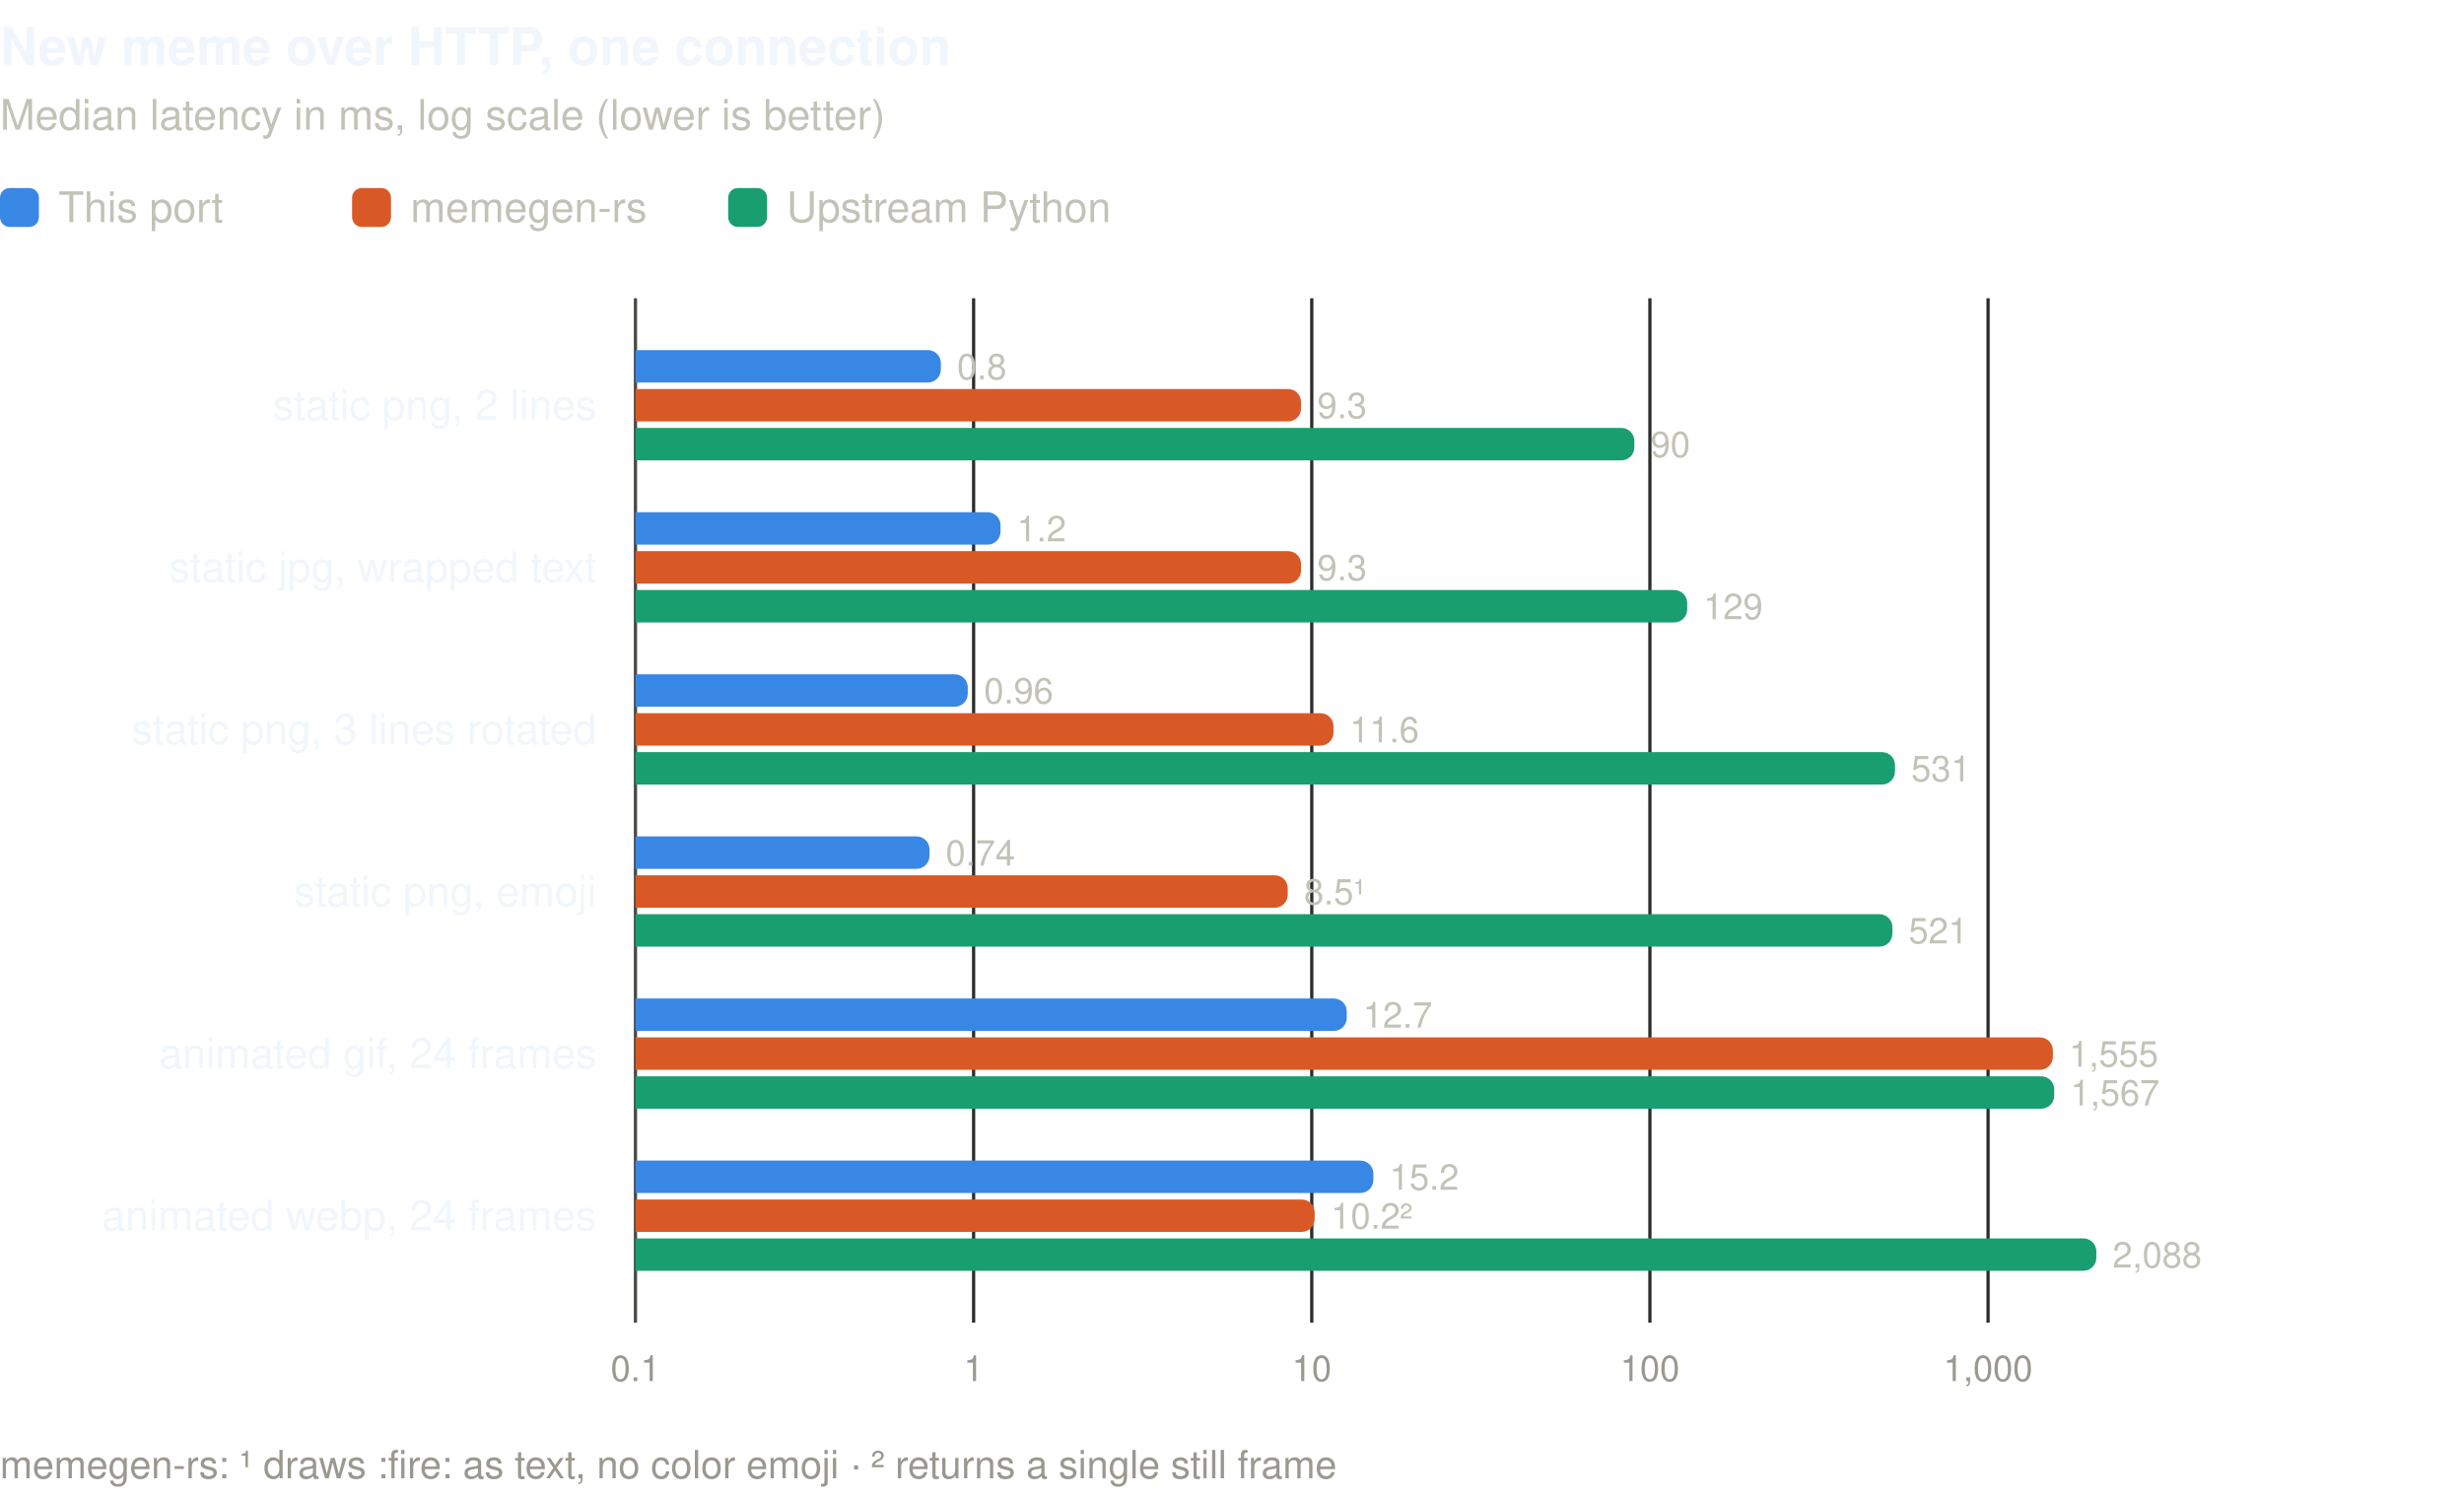
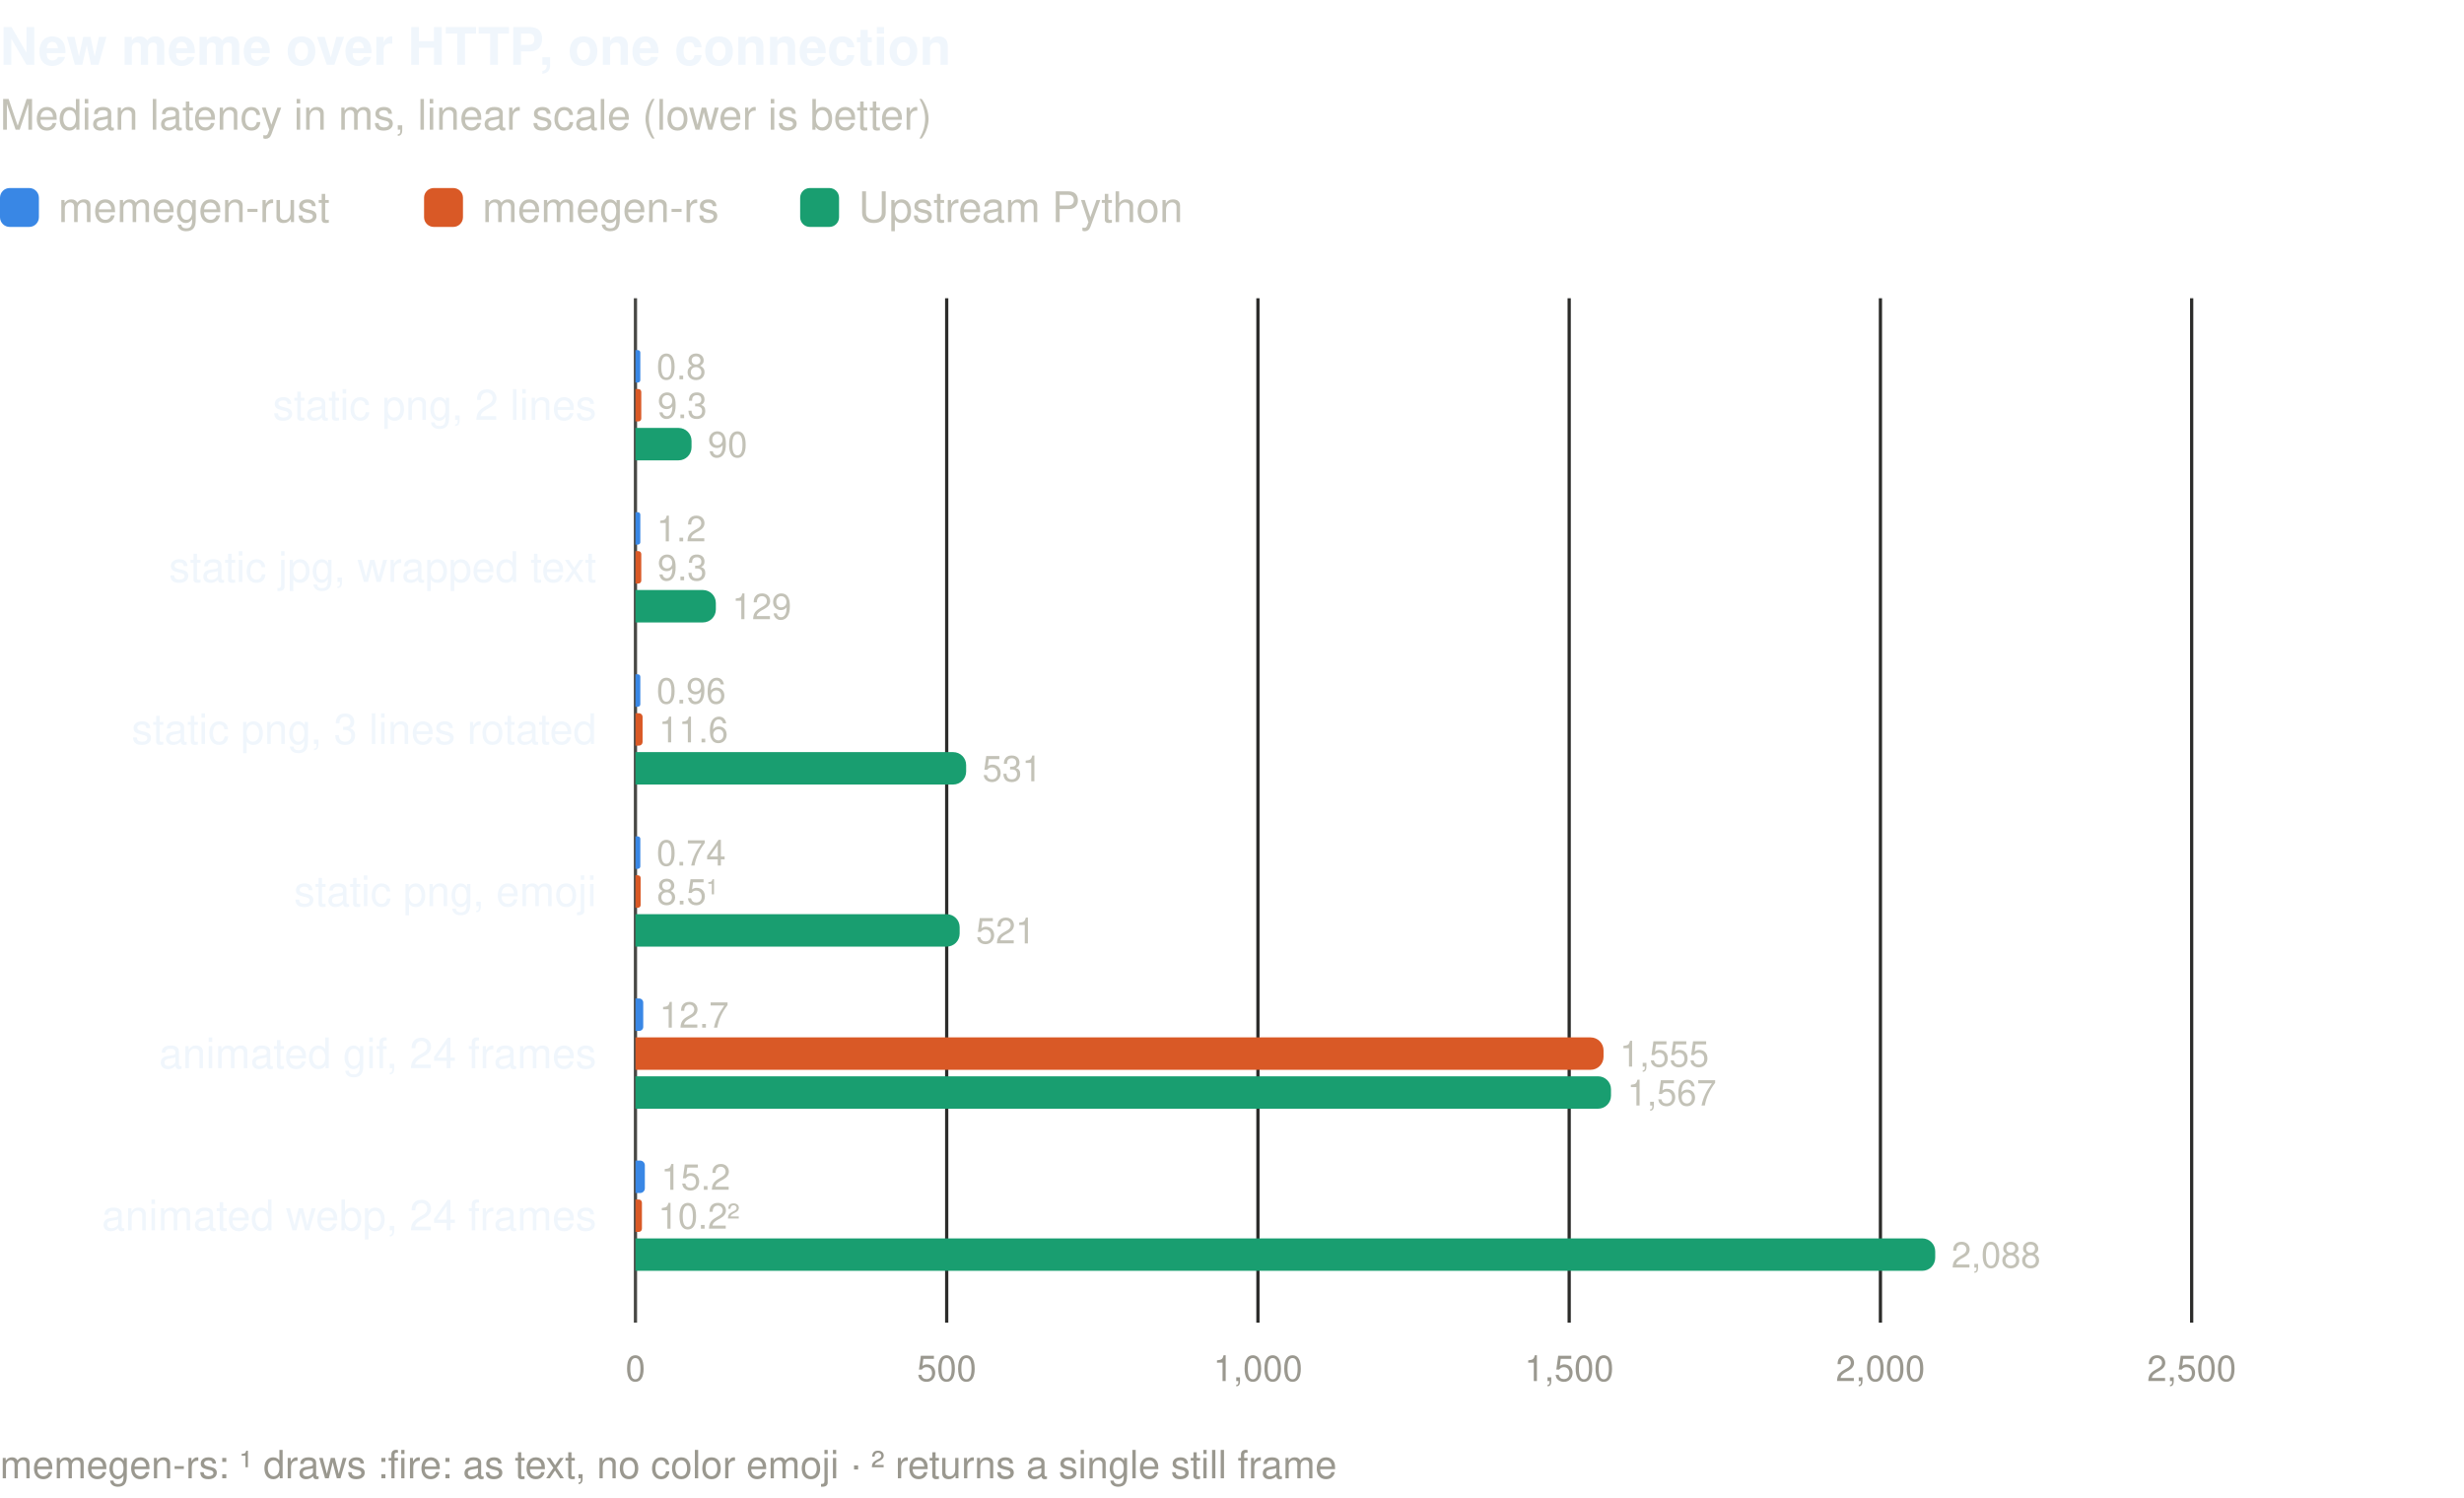
<svg xmlns="http://www.w3.org/2000/svg" width="760" height="462" viewBox="0 0 760 462" font-family="system-ui, -apple-system, &quot;Segoe UI&quot;, Helvetica, Arial, sans-serif">
  <text x="0" y="20" font-size="16" font-weight="600" fill="#f0f6fc">New meme over HTTP, one connection</text>
-   <text x="0" y="40" font-size="13" fill="#c3c2b7">Median latency in ms, log scale (lower is better)</text>
+   <text x="0" y="40" font-size="13" fill="#c3c2b7">Median latency in ms, linear scale (lower is better)</text>
  <rect x="0" y="58" width="12" height="12" rx="3" fill="#3987e5" />
-   <text x="18" y="68.5" font-size="13" fill="#c3c2b7">This port</text>
-   <rect x="108.6" y="58" width="12" height="12" rx="3" fill="#d95926" />
-   <text x="126.6" y="68.5" font-size="13" fill="#c3c2b7">memegen-rs</text>
-   <rect x="224.6" y="58" width="12" height="12" rx="3" fill="#199e70" />
-   <text x="242.6" y="68.5" font-size="13" fill="#c3c2b7">Upstream Python</text>
+   <text x="18" y="68.5" font-size="13" fill="#c3c2b7">memegen-rust</text>
+   <rect x="130.8" y="58" width="12" height="12" rx="3" fill="#d95926" />
+   <text x="148.8" y="68.5" font-size="13" fill="#c3c2b7">memegen-rs</text>
+   <rect x="246.8" y="58" width="12" height="12" rx="3" fill="#199e70" />
+   <text x="264.8" y="68.5" font-size="13" fill="#c3c2b7">Upstream Python</text>
  <line x1="196.0" y1="92" x2="196.0" y2="408" stroke="#484845" stroke-width="1" />
-   <text x="196.0" y="426" font-size="11" text-anchor="middle" fill="#9a988f" style="font-variant-numeric: tabular-nums">0.1</text>
-   <line x1="300.3" y1="92" x2="300.3" y2="408" stroke="#2c2c2a" stroke-width="1" />
-   <text x="300.3" y="426" font-size="11" text-anchor="middle" fill="#9a988f" style="font-variant-numeric: tabular-nums">1</text>
-   <line x1="404.6" y1="92" x2="404.6" y2="408" stroke="#2c2c2a" stroke-width="1" />
-   <text x="404.6" y="426" font-size="11" text-anchor="middle" fill="#9a988f" style="font-variant-numeric: tabular-nums">10</text>
-   <line x1="508.9" y1="92" x2="508.9" y2="408" stroke="#2c2c2a" stroke-width="1" />
-   <text x="508.9" y="426" font-size="11" text-anchor="middle" fill="#9a988f" style="font-variant-numeric: tabular-nums">100</text>
-   <line x1="613.2" y1="92" x2="613.2" y2="408" stroke="#2c2c2a" stroke-width="1" />
-   <text x="613.2" y="426" font-size="11" text-anchor="middle" fill="#9a988f" style="font-variant-numeric: tabular-nums">1,000</text>
+   <text x="196.0" y="426" font-size="11" text-anchor="middle" fill="#9a988f" style="font-variant-numeric: tabular-nums">0</text>
+   <line x1="292.0" y1="92" x2="292.0" y2="408" stroke="#2c2c2a" stroke-width="1" />
+   <text x="292.0" y="426" font-size="11" text-anchor="middle" fill="#9a988f" style="font-variant-numeric: tabular-nums">500</text>
+   <line x1="388.0" y1="92" x2="388.0" y2="408" stroke="#2c2c2a" stroke-width="1" />
+   <text x="388.0" y="426" font-size="11" text-anchor="middle" fill="#9a988f" style="font-variant-numeric: tabular-nums">1,000</text>
+   <line x1="484.0" y1="92" x2="484.0" y2="408" stroke="#2c2c2a" stroke-width="1" />
+   <text x="484.0" y="426" font-size="11" text-anchor="middle" fill="#9a988f" style="font-variant-numeric: tabular-nums">1,500</text>
+   <line x1="580.0" y1="92" x2="580.0" y2="408" stroke="#2c2c2a" stroke-width="1" />
+   <text x="580.0" y="426" font-size="11" text-anchor="middle" fill="#9a988f" style="font-variant-numeric: tabular-nums">2,000</text>
+   <line x1="676.0" y1="92" x2="676.0" y2="408" stroke="#2c2c2a" stroke-width="1" />
+   <text x="676.0" y="426" font-size="11" text-anchor="middle" fill="#9a988f" style="font-variant-numeric: tabular-nums">2,500</text>
  <text x="184" y="129.5" font-size="13" text-anchor="end" fill="#f0f6fc">static png, 2 lines</text>
-   <path d="M196.0,108.0H286.2A4,4 0 0 1 290.2,112.0V114.0A4,4 0 0 1 286.2,118.0H196.0Z" fill="#3987e5" />
-   <text x="295.2" y="117" font-size="11" fill="#c3c2b7">0.8</text>
-   <path d="M196.0,120.0H397.3A4,4 0 0 1 401.3,124.0V126.0A4,4 0 0 1 397.3,130.0H196.0Z" fill="#d95926" />
-   <text x="406.3" y="129" font-size="11" fill="#c3c2b7">9.3</text>
-   <path d="M196.0,132.0H500.1A4,4 0 0 1 504.1,136.0V138.0A4,4 0 0 1 500.1,142.0H196.0Z" fill="#199e70" />
-   <text x="509.1" y="141" font-size="11" fill="#c3c2b7">90</text>
+   <path d="M196.0,108.0H196.8A0.75,0.75 0 0 1 197.5,108.8V117.2A0.75,0.75 0 0 1 196.8,118.0H196.0Z" fill="#3987e5" />
+   <text x="202.5" y="117" font-size="11" fill="#c3c2b7">0.8</text>
+   <path d="M196.0,120.0H196.9A0.893,0.893 0 0 1 197.8,120.9V129.1A0.893,0.893 0 0 1 196.9,130.0H196.0Z" fill="#d95926" />
+   <text x="202.8" y="129" font-size="11" fill="#c3c2b7">9.3</text>
+   <path d="M196.0,132.0H209.3A4,4 0 0 1 213.3,136.0V138.0A4,4 0 0 1 209.3,142.0H196.0Z" fill="#199e70" />
+   <text x="218.3" y="141" font-size="11" fill="#c3c2b7">90</text>
  <text x="184" y="179.5" font-size="13" text-anchor="end" fill="#f0f6fc">static jpg, wrapped text</text>
-   <path d="M196.0,158.0H304.6A4,4 0 0 1 308.6,162.0V164.0A4,4 0 0 1 304.6,168.0H196.0Z" fill="#3987e5" />
-   <text x="313.6" y="167" font-size="11" fill="#c3c2b7">1.2</text>
-   <path d="M196.0,170.0H397.3A4,4 0 0 1 401.3,174.0V176.0A4,4 0 0 1 397.3,180.0H196.0Z" fill="#d95926" />
-   <text x="406.3" y="179" font-size="11" fill="#c3c2b7">9.3</text>
-   <path d="M196.0,182.0H516.4A4,4 0 0 1 520.4,186.0V188.0A4,4 0 0 1 516.4,192.0H196.0Z" fill="#199e70" />
-   <text x="525.4" y="191" font-size="11" fill="#c3c2b7">129</text>
+   <path d="M196.0,158.0H196.8A0.75,0.75 0 0 1 197.5,158.8V167.2A0.75,0.75 0 0 1 196.8,168.0H196.0Z" fill="#3987e5" />
+   <text x="202.5" y="167" font-size="11" fill="#c3c2b7">1.2</text>
+   <path d="M196.0,170.0H196.9A0.893,0.893 0 0 1 197.8,170.9V179.1A0.893,0.893 0 0 1 196.9,180.0H196.0Z" fill="#d95926" />
+   <text x="202.8" y="179" font-size="11" fill="#c3c2b7">9.3</text>
+   <path d="M196.0,182.0H216.8A4,4 0 0 1 220.8,186.0V188.0A4,4 0 0 1 216.8,192.0H196.0Z" fill="#199e70" />
+   <text x="225.8" y="191" font-size="11" fill="#c3c2b7">129</text>
  <text x="184" y="229.5" font-size="13" text-anchor="end" fill="#f0f6fc">static png, 3 lines rotated</text>
-   <path d="M196.0,208.0H294.5A4,4 0 0 1 298.5,212.0V214.0A4,4 0 0 1 294.5,218.0H196.0Z" fill="#3987e5" />
-   <text x="303.5" y="217" font-size="11" fill="#c3c2b7">0.96</text>
-   <path d="M196.0,220.0H407.3A4,4 0 0 1 411.3,224.0V226.0A4,4 0 0 1 407.3,230.0H196.0Z" fill="#d95926" />
-   <text x="416.3" y="229" font-size="11" fill="#c3c2b7">11.6</text>
-   <path d="M196.0,232.0H580.5A4,4 0 0 1 584.5,236.0V238.0A4,4 0 0 1 580.5,242.0H196.0Z" fill="#199e70" />
-   <text x="589.5" y="241" font-size="11" fill="#c3c2b7">531</text>
+   <path d="M196.0,208.0H196.8A0.75,0.75 0 0 1 197.5,208.8V217.2A0.75,0.75 0 0 1 196.8,218.0H196.0Z" fill="#3987e5" />
+   <text x="202.5" y="217" font-size="11" fill="#c3c2b7">0.96</text>
+   <path d="M196.0,220.0H197.1A1.114,1.114 0 0 1 198.2,221.1V228.9A1.114,1.114 0 0 1 197.1,230.0H196.0Z" fill="#d95926" />
+   <text x="203.2" y="229" font-size="11" fill="#c3c2b7">11.6</text>
+   <path d="M196.0,232.0H294.0A4,4 0 0 1 298.0,236.0V238.0A4,4 0 0 1 294.0,242.0H196.0Z" fill="#199e70" />
+   <text x="303.0" y="241" font-size="11" fill="#c3c2b7">531</text>
  <text x="184" y="279.5" font-size="13" text-anchor="end" fill="#f0f6fc">static png, emoji</text>
-   <path d="M196.0,258.0H282.7A4,4 0 0 1 286.7,262.0V264.0A4,4 0 0 1 282.7,268.0H196.0Z" fill="#3987e5" />
-   <text x="291.7" y="267" font-size="11" fill="#c3c2b7">0.74</text>
-   <path d="M196.0,270.0H393.2A4,4 0 0 1 397.2,274.0V276.0A4,4 0 0 1 393.2,280.0H196.0Z" fill="#d95926" />
-   <text x="402.2" y="279" font-size="11" fill="#c3c2b7">8.5¹</text>
-   <path d="M196.0,282.0H579.7A4,4 0 0 1 583.7,286.0V288.0A4,4 0 0 1 579.7,292.0H196.0Z" fill="#199e70" />
-   <text x="588.7" y="291" font-size="11" fill="#c3c2b7">521</text>
+   <path d="M196.0,258.0H196.8A0.75,0.75 0 0 1 197.5,258.8V267.2A0.75,0.75 0 0 1 196.8,268.0H196.0Z" fill="#3987e5" />
+   <text x="202.5" y="267" font-size="11" fill="#c3c2b7">0.74</text>
+   <path d="M196.0,270.0H196.8A0.816,0.816 0 0 1 197.6,270.8V279.2A0.816,0.816 0 0 1 196.8,280.0H196.0Z" fill="#d95926" />
+   <text x="202.6" y="279" font-size="11" fill="#c3c2b7">8.5¹</text>
+   <path d="M196.0,282.0H292.0A4,4 0 0 1 296.0,286.0V288.0A4,4 0 0 1 292.0,292.0H196.0Z" fill="#199e70" />
+   <text x="301.0" y="291" font-size="11" fill="#c3c2b7">521</text>
  <text x="184" y="329.5" font-size="13" text-anchor="end" fill="#f0f6fc">animated gif, 24 frames</text>
-   <path d="M196.0,308.0H411.4A4,4 0 0 1 415.4,312.0V314.0A4,4 0 0 1 411.4,318.0H196.0Z" fill="#3987e5" />
-   <text x="420.4" y="317" font-size="11" fill="#c3c2b7">12.7</text>
-   <path d="M196.0,320.0H629.2A4,4 0 0 1 633.2,324.0V326.0A4,4 0 0 1 629.2,330.0H196.0Z" fill="#d95926" />
-   <text x="638.2" y="329" font-size="11" fill="#c3c2b7">1,555</text>
-   <path d="M196.0,332.0H629.6A4,4 0 0 1 633.6,336.0V338.0A4,4 0 0 1 629.6,342.0H196.0Z" fill="#199e70" />
-   <text x="638.6" y="341" font-size="11" fill="#c3c2b7">1,567</text>
+   <path d="M196.0,308.0H197.2A1.219,1.219 0 0 1 198.4,309.2V316.8A1.219,1.219 0 0 1 197.2,318.0H196.0Z" fill="#3987e5" />
+   <text x="203.4" y="317" font-size="11" fill="#c3c2b7">12.7</text>
+   <path d="M196.0,320.0H490.6A4,4 0 0 1 494.6,324.0V326.0A4,4 0 0 1 490.6,330.0H196.0Z" fill="#d95926" />
+   <text x="499.6" y="329" font-size="11" fill="#c3c2b7">1,555</text>
+   <path d="M196.0,332.0H492.9A4,4 0 0 1 496.9,336.0V338.0A4,4 0 0 1 492.9,342.0H196.0Z" fill="#199e70" />
+   <text x="501.9" y="341" font-size="11" fill="#c3c2b7">1,567</text>
  <text x="184" y="379.5" font-size="13" text-anchor="end" fill="#f0f6fc">animated webp, 24 frames</text>
-   <path d="M196.0,358.0H419.6A4,4 0 0 1 423.6,362.0V364.0A4,4 0 0 1 419.6,368.0H196.0Z" fill="#3987e5" />
-   <text x="428.6" y="367" font-size="11" fill="#c3c2b7">15.2</text>
-   <path d="M196.0,370.0H401.5A4,4 0 0 1 405.5,374.0V376.0A4,4 0 0 1 401.5,380.0H196.0Z" fill="#d95926" />
-   <text x="410.5" y="379" font-size="11" fill="#c3c2b7">10.2²</text>
-   <path d="M196.0,382.0H642.6A4,4 0 0 1 646.6,386.0V388.0A4,4 0 0 1 642.6,392.0H196.0Z" fill="#199e70" />
-   <text x="651.6" y="391" font-size="11" fill="#c3c2b7">2,088</text>
+   <path d="M196.0,358.0H197.5A1.459,1.459 0 0 1 198.9,359.5V366.5A1.459,1.459 0 0 1 197.5,368.0H196.0Z" fill="#3987e5" />
+   <text x="203.9" y="367" font-size="11" fill="#c3c2b7">15.2</text>
+   <path d="M196.0,370.0H197.0A0.979,0.979 0 0 1 198.0,371.0V379.0A0.979,0.979 0 0 1 197.0,380.0H196.0Z" fill="#d95926" />
+   <text x="203.0" y="379" font-size="11" fill="#c3c2b7">10.2²</text>
+   <path d="M196.0,382.0H592.9A4,4 0 0 1 596.9,386.0V388.0A4,4 0 0 1 592.9,392.0H196.0Z" fill="#199e70" />
+   <text x="601.9" y="391" font-size="11" fill="#c3c2b7">2,088</text>
  <text x="0" y="456" font-size="12" fill="#9a988f">memegen-rs: ¹ draws :fire: as text, no color emoji · ² returns a single still frame</text>
</svg>
